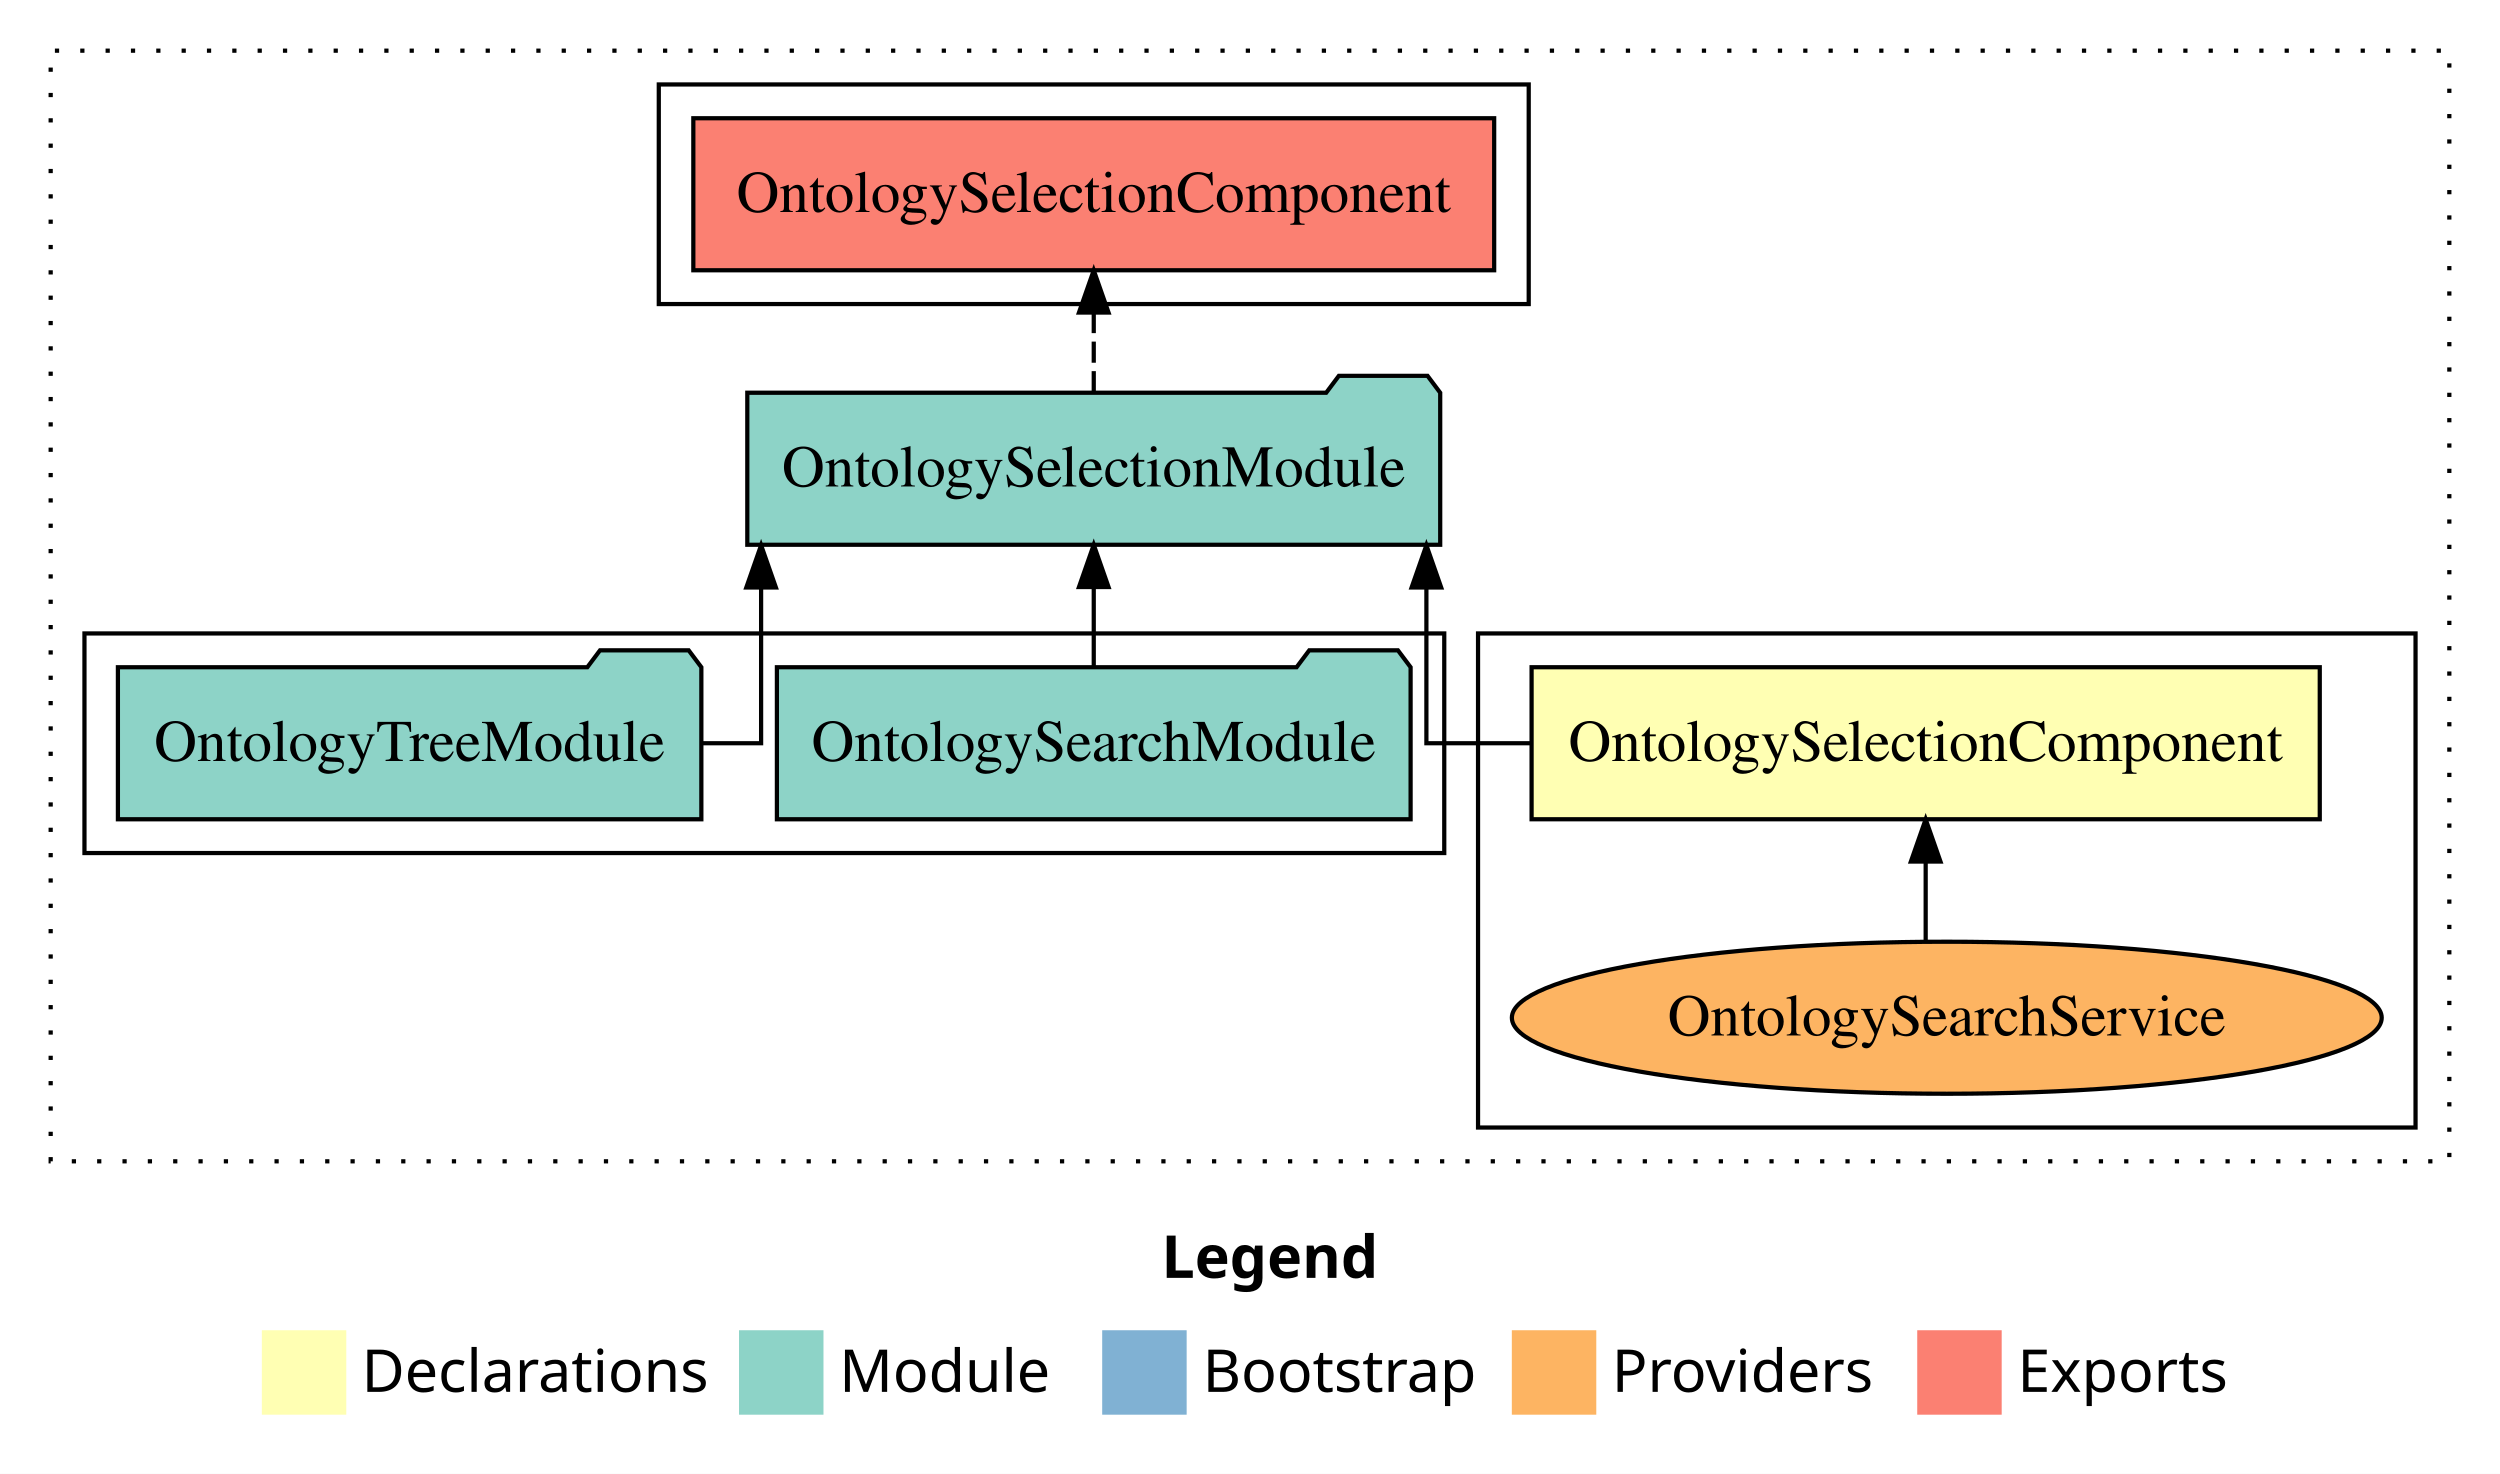
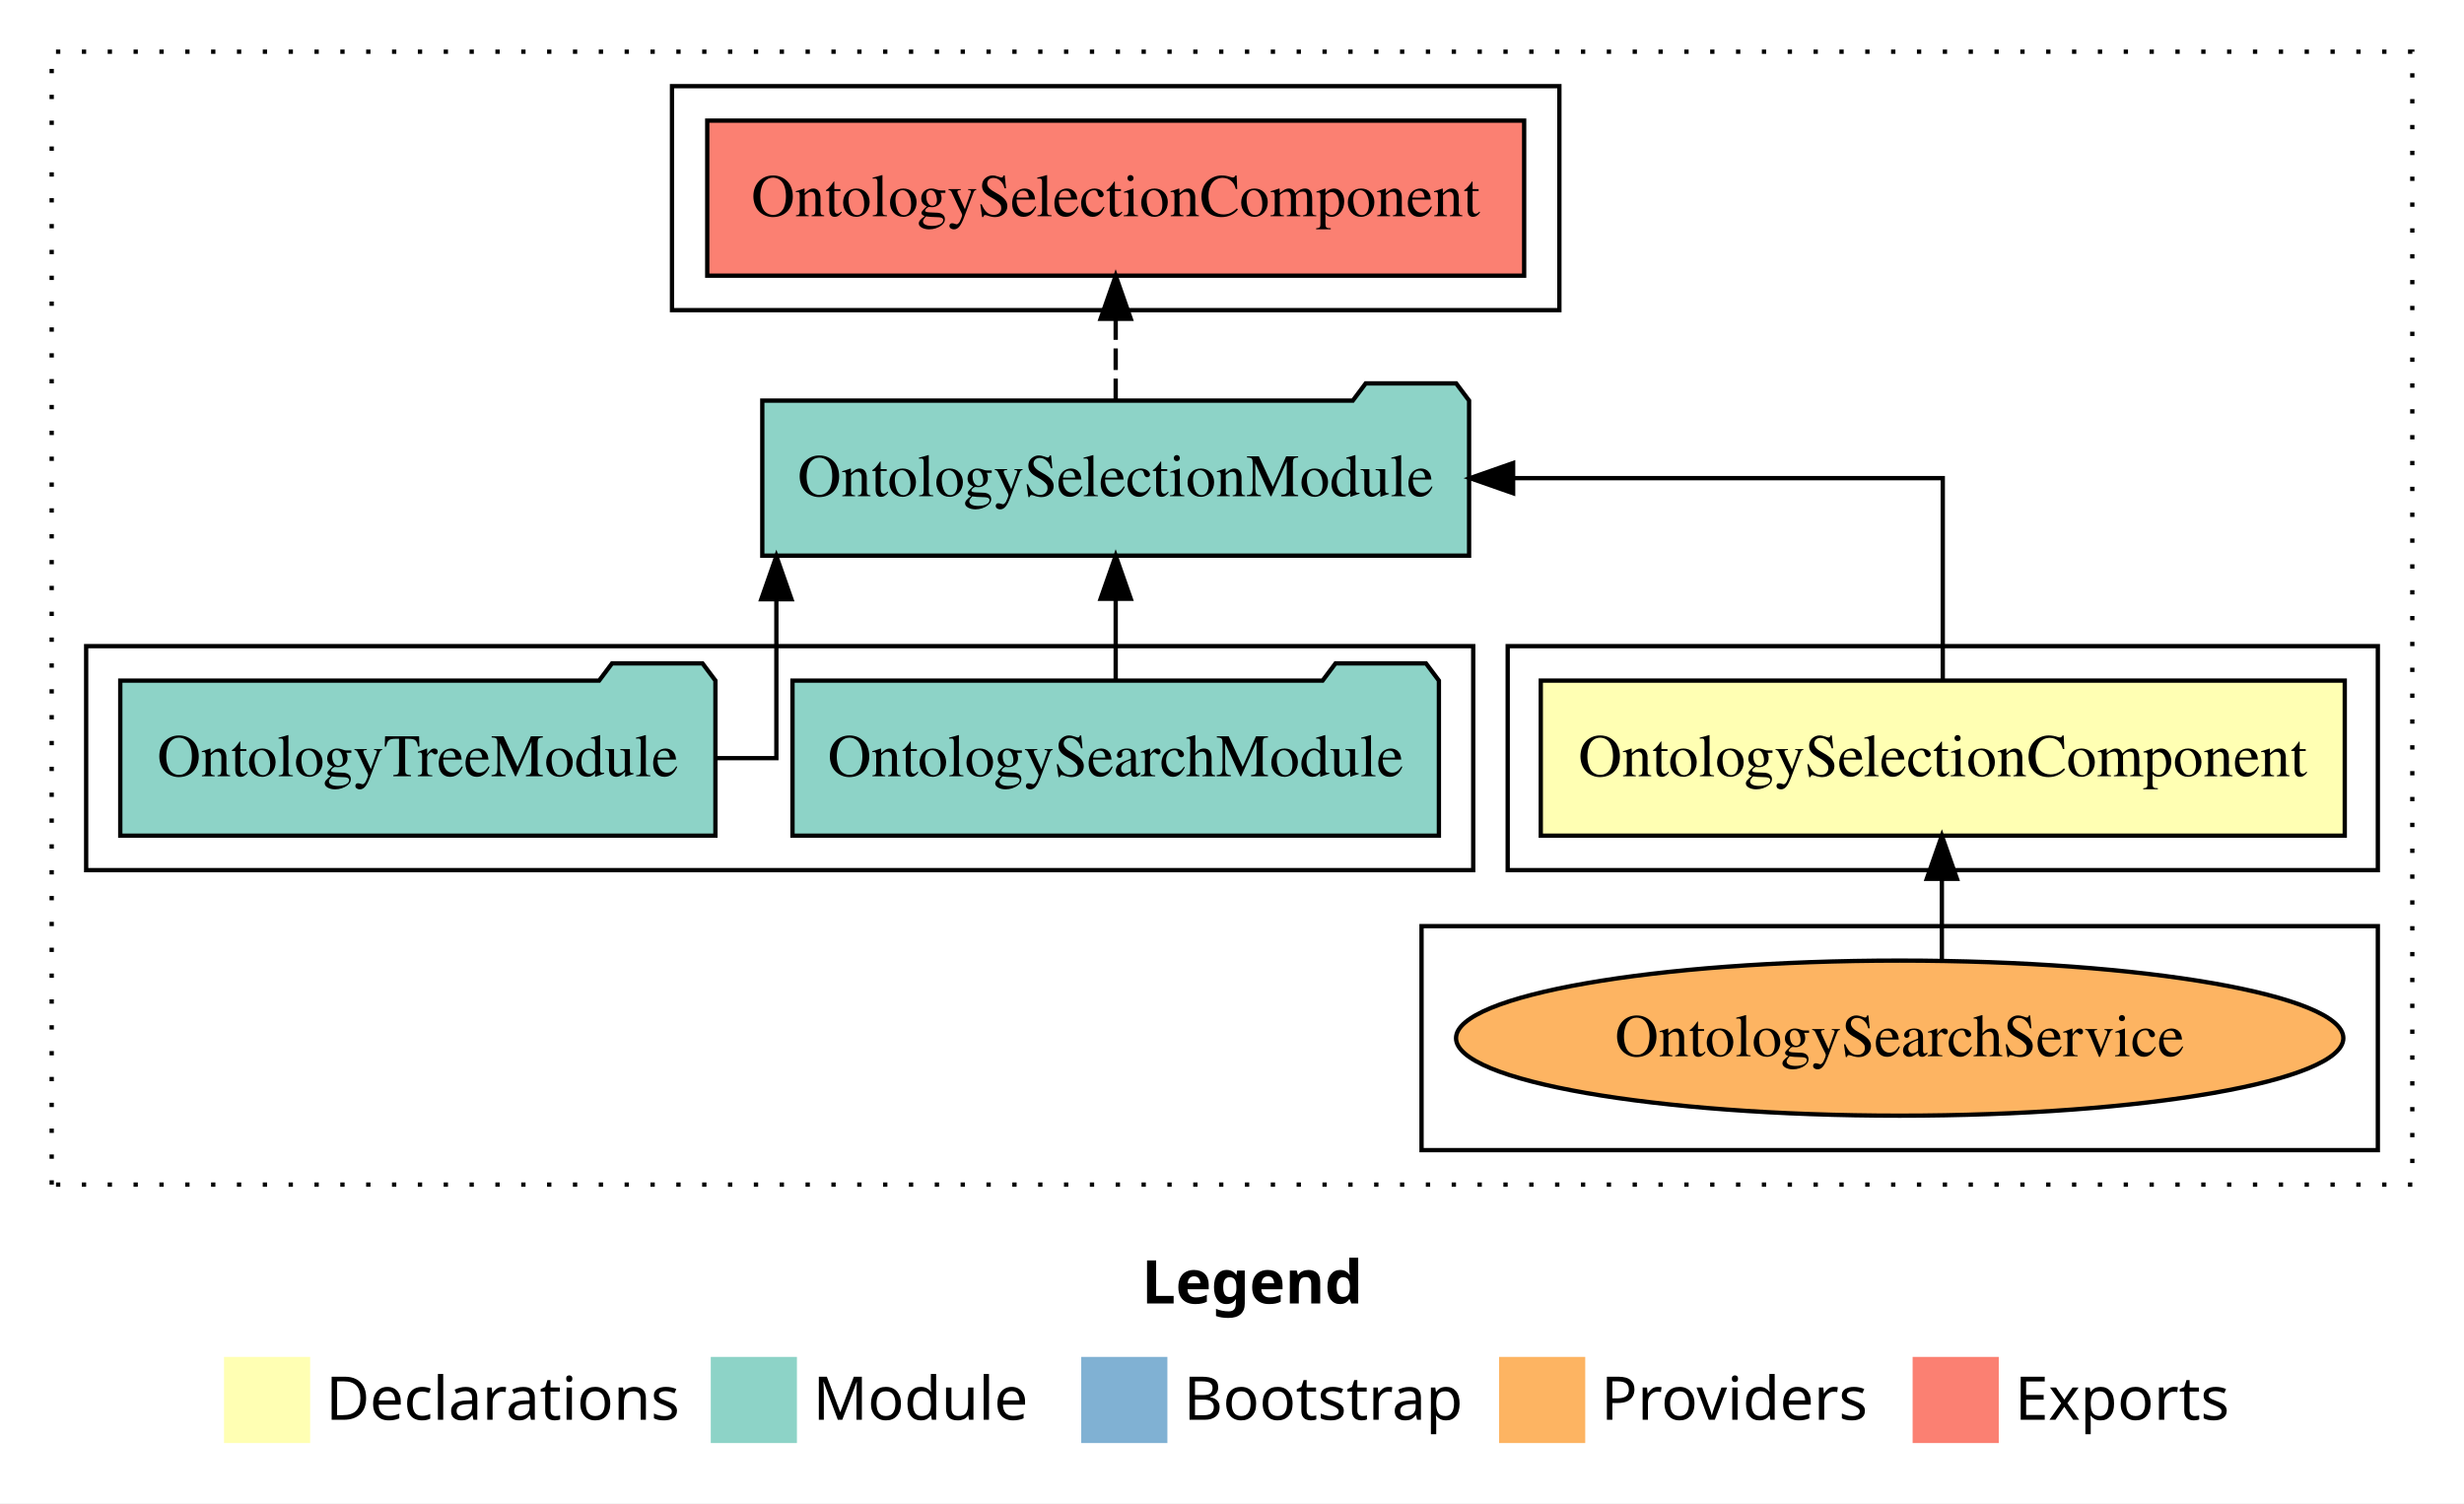
- <svg xmlns="http://www.w3.org/2000/svg" width="592pt" height="349pt" viewBox="0.00 0.00 592.00 349.00">
+ <svg xmlns="http://www.w3.org/2000/svg" width="572pt" height="349pt" viewBox="0.00 0.00 572.00 349.00">
  <g id="graph0" class="graph" transform="scale(1 1) rotate(0) translate(4 345)">
-     <polygon fill="white" stroke="transparent" points="-4,4 -4,-345 588,-345 588,4 -4,4" />
-     <text text-anchor="start" x="271.01" y="-42.4" font-family="Times-12" font-weight="bold" font-size="14.00">Legend</text>
-     <polygon fill="#ffffb3" stroke="transparent" points="58,-10 58,-30 78,-30 78,-10 58,-10" />
-     <text text-anchor="start" x="81.63" y="-15.4" font-family="Times-12" font-size="14.00">  Declarations</text>
-     <polygon fill="#8dd3c7" stroke="transparent" points="171,-10 171,-30 191,-30 191,-10 171,-10" />
-     <text text-anchor="start" x="194.73" y="-15.4" font-family="Times-12" font-size="14.00">  Module</text>
-     <polygon fill="#80b1d3" stroke="transparent" points="257,-10 257,-30 277,-30 277,-10 257,-10" />
-     <text text-anchor="start" x="280.78" y="-15.4" font-family="Times-12" font-size="14.00">  Bootstrap</text>
-     <polygon fill="#fdb462" stroke="transparent" points="354,-10 354,-30 374,-30 374,-10 354,-10" />
-     <text text-anchor="start" x="377.67" y="-15.4" font-family="Times-12" font-size="14.00">  Providers</text>
-     <polygon fill="#fb8072" stroke="transparent" points="450,-10 450,-30 470,-30 470,-10 450,-10" />
-     <text text-anchor="start" x="473.73" y="-15.4" font-family="Times-12" font-size="14.00">  Exports</text>
+     <polygon fill="white" stroke="transparent" points="-4,4 -4,-345 568,-345 568,4 -4,4" />
+     <text text-anchor="start" x="261.01" y="-42.4" font-family="Times-12" font-weight="bold" font-size="14.00">Legend</text>
+     <polygon fill="#ffffb3" stroke="transparent" points="48,-10 48,-30 68,-30 68,-10 48,-10" />
+     <text text-anchor="start" x="71.63" y="-15.4" font-family="Times-12" font-size="14.00">  Declarations</text>
+     <polygon fill="#8dd3c7" stroke="transparent" points="161,-10 161,-30 181,-30 181,-10 161,-10" />
+     <text text-anchor="start" x="184.73" y="-15.4" font-family="Times-12" font-size="14.00">  Module</text>
+     <polygon fill="#80b1d3" stroke="transparent" points="247,-10 247,-30 267,-30 267,-10 247,-10" />
+     <text text-anchor="start" x="270.78" y="-15.4" font-family="Times-12" font-size="14.00">  Bootstrap</text>
+     <polygon fill="#fdb462" stroke="transparent" points="344,-10 344,-30 364,-30 364,-10 344,-10" />
+     <text text-anchor="start" x="367.67" y="-15.4" font-family="Times-12" font-size="14.00">  Providers</text>
+     <polygon fill="#fb8072" stroke="transparent" points="440,-10 440,-30 460,-30 460,-10 440,-10" />
+     <text text-anchor="start" x="463.73" y="-15.4" font-family="Times-12" font-size="14.00">  Exports</text>
    <g id="clust1" class="cluster">
-       <polygon fill="none" stroke="black" stroke-dasharray="1,5" points="8,-70 8,-333 576,-333 576,-70 8,-70" />
-     </g>
-     <g id="clust3" class="cluster">
-       <polygon fill="none" stroke="black" points="346,-78 346,-195 568,-195 568,-78 346,-78" />
+       <polygon fill="none" stroke="black" stroke-dasharray="1,5" points="8,-70 8,-333 556,-333 556,-70 8,-70" />
    </g>
    <g id="clust5" class="cluster">
      <polygon fill="none" stroke="black" points="152,-273 152,-325 358,-325 358,-273 152,-273" />
+     </g>
+     <g id="clust2" class="cluster">
+       <polygon fill="none" stroke="black" points="346,-143 346,-195 548,-195 548,-143 346,-143" />
+     </g>
+     <g id="clust3" class="cluster">
+       <polygon fill="none" stroke="black" points="326,-78 326,-130 548,-130 548,-78 326,-78" />
    </g>
    <g id="clust4" class="cluster">
      <polygon fill="none" stroke="black" points="16,-143 16,-195 338,-195 338,-143 16,-143" />
    </g>
    <g id="node1" class="node">
-       <polygon fill="#ffffb3" stroke="black" points="545.32,-187 358.68,-187 358.68,-151 545.32,-151 545.32,-187" />
-       <text text-anchor="middle" x="452" y="-164.8" font-family="Times,serif" font-size="14.00">OntologySelectionComponent</text>
+       <polygon fill="#ffffb3" stroke="black" points="540.32,-187 353.68,-187 353.68,-151 540.32,-151 540.32,-187" />
+       <text text-anchor="middle" x="447" y="-164.8" font-family="Times,serif" font-size="14.00">OntologySelectionComponent</text>
    </g>
    <g id="node2" class="node">
      <polygon fill="#8dd3c7" stroke="black" points="337.04,-252 334.04,-256 313.04,-256 310.04,-252 172.96,-252 172.96,-216 337.04,-216 337.04,-252" />
      <text text-anchor="middle" x="255" y="-229.8" font-family="Times,serif" font-size="14.00">OntologySelectionModule</text>
    </g>
    <g id="edge1" class="edge">
-       <path fill="none" stroke="black" d="M358.84,-169C344.19,-169 333.77,-169 333.77,-169 333.77,-169 333.77,-205.89 333.77,-205.89" />
-       <polygon fill="black" stroke="black" points="330.27,-205.89 333.77,-215.89 337.27,-205.89 330.27,-205.89" />
+       <path fill="none" stroke="black" d="M447,-187.11C447,-206.34 447,-234 447,-234 447,-234 347.26,-234 347.26,-234" />
+       <polygon fill="black" stroke="black" points="347.26,-230.5 337.26,-234 347.26,-237.5 347.26,-230.5" />
    </g>
    <g id="node6" class="node">
      <polygon fill="#fb8072" stroke="black" points="349.82,-317 160.18,-317 160.18,-281 349.82,-281 349.82,-317" />
      <text text-anchor="middle" x="255" y="-294.8" font-family="Times,serif" font-size="14.00">OntologySelectionComponent </text>
    </g>
    <g id="edge5" class="edge">
      <path fill="none" stroke="black" stroke-dasharray="5,2" d="M255,-252.11C255,-252.11 255,-270.99 255,-270.99" />
      <polygon fill="black" stroke="black" points="251.5,-270.99 255,-280.99 258.5,-270.99 251.5,-270.99" />
    </g>
    <g id="node3" class="node">
-       <ellipse fill="#fdb462" stroke="black" cx="457" cy="-104" rx="102.99" ry="18" />
-       <text text-anchor="middle" x="457" y="-99.8" font-family="Times,serif" font-size="14.00">OntologySearchService</text>
+       <ellipse fill="#fdb462" stroke="black" cx="437" cy="-104" rx="102.99" ry="18" />
+       <text text-anchor="middle" x="437" y="-99.8" font-family="Times,serif" font-size="14.00">OntologySearchService</text>
    </g>
    <g id="edge2" class="edge">
-       <path fill="none" stroke="black" d="M452,-122.11C452,-122.11 452,-140.99 452,-140.99" />
-       <polygon fill="black" stroke="black" points="448.5,-140.99 452,-150.99 455.5,-140.99 448.5,-140.99" />
+       <path fill="none" stroke="black" d="M446.79,-122.11C446.79,-122.11 446.79,-140.99 446.79,-140.99" />
+       <polygon fill="black" stroke="black" points="443.29,-140.99 446.79,-150.99 450.29,-140.99 443.29,-140.99" />
    </g>
    <g id="node4" class="node">
      <polygon fill="#8dd3c7" stroke="black" points="330.03,-187 327.03,-191 306.03,-191 303.03,-187 179.97,-187 179.97,-151 330.03,-151 330.03,-187" />
      <text text-anchor="middle" x="255" y="-164.8" font-family="Times,serif" font-size="14.00">OntologySearchModule</text>
    </g>
    <g id="edge3" class="edge">
      <path fill="none" stroke="black" d="M255,-187.11C255,-187.11 255,-205.99 255,-205.99" />
      <polygon fill="black" stroke="black" points="251.5,-205.99 255,-215.99 258.5,-205.99 251.5,-205.99" />
    </g>
    <g id="node5" class="node">
      <polygon fill="#8dd3c7" stroke="black" points="162.08,-187 159.08,-191 138.08,-191 135.08,-187 23.92,-187 23.92,-151 162.08,-151 162.08,-187" />
      <text text-anchor="middle" x="93" y="-164.8" font-family="Times,serif" font-size="14.00">OntologyTreeModule</text>
    </g>
    <g id="edge4" class="edge">
      <path fill="none" stroke="black" d="M162.12,-169C170.53,-169 176.23,-169 176.23,-169 176.23,-169 176.23,-205.89 176.23,-205.89" />
      <polygon fill="black" stroke="black" points="172.73,-205.89 176.23,-215.89 179.73,-205.89 172.73,-205.89" />
    </g>
  </g>
</svg>
